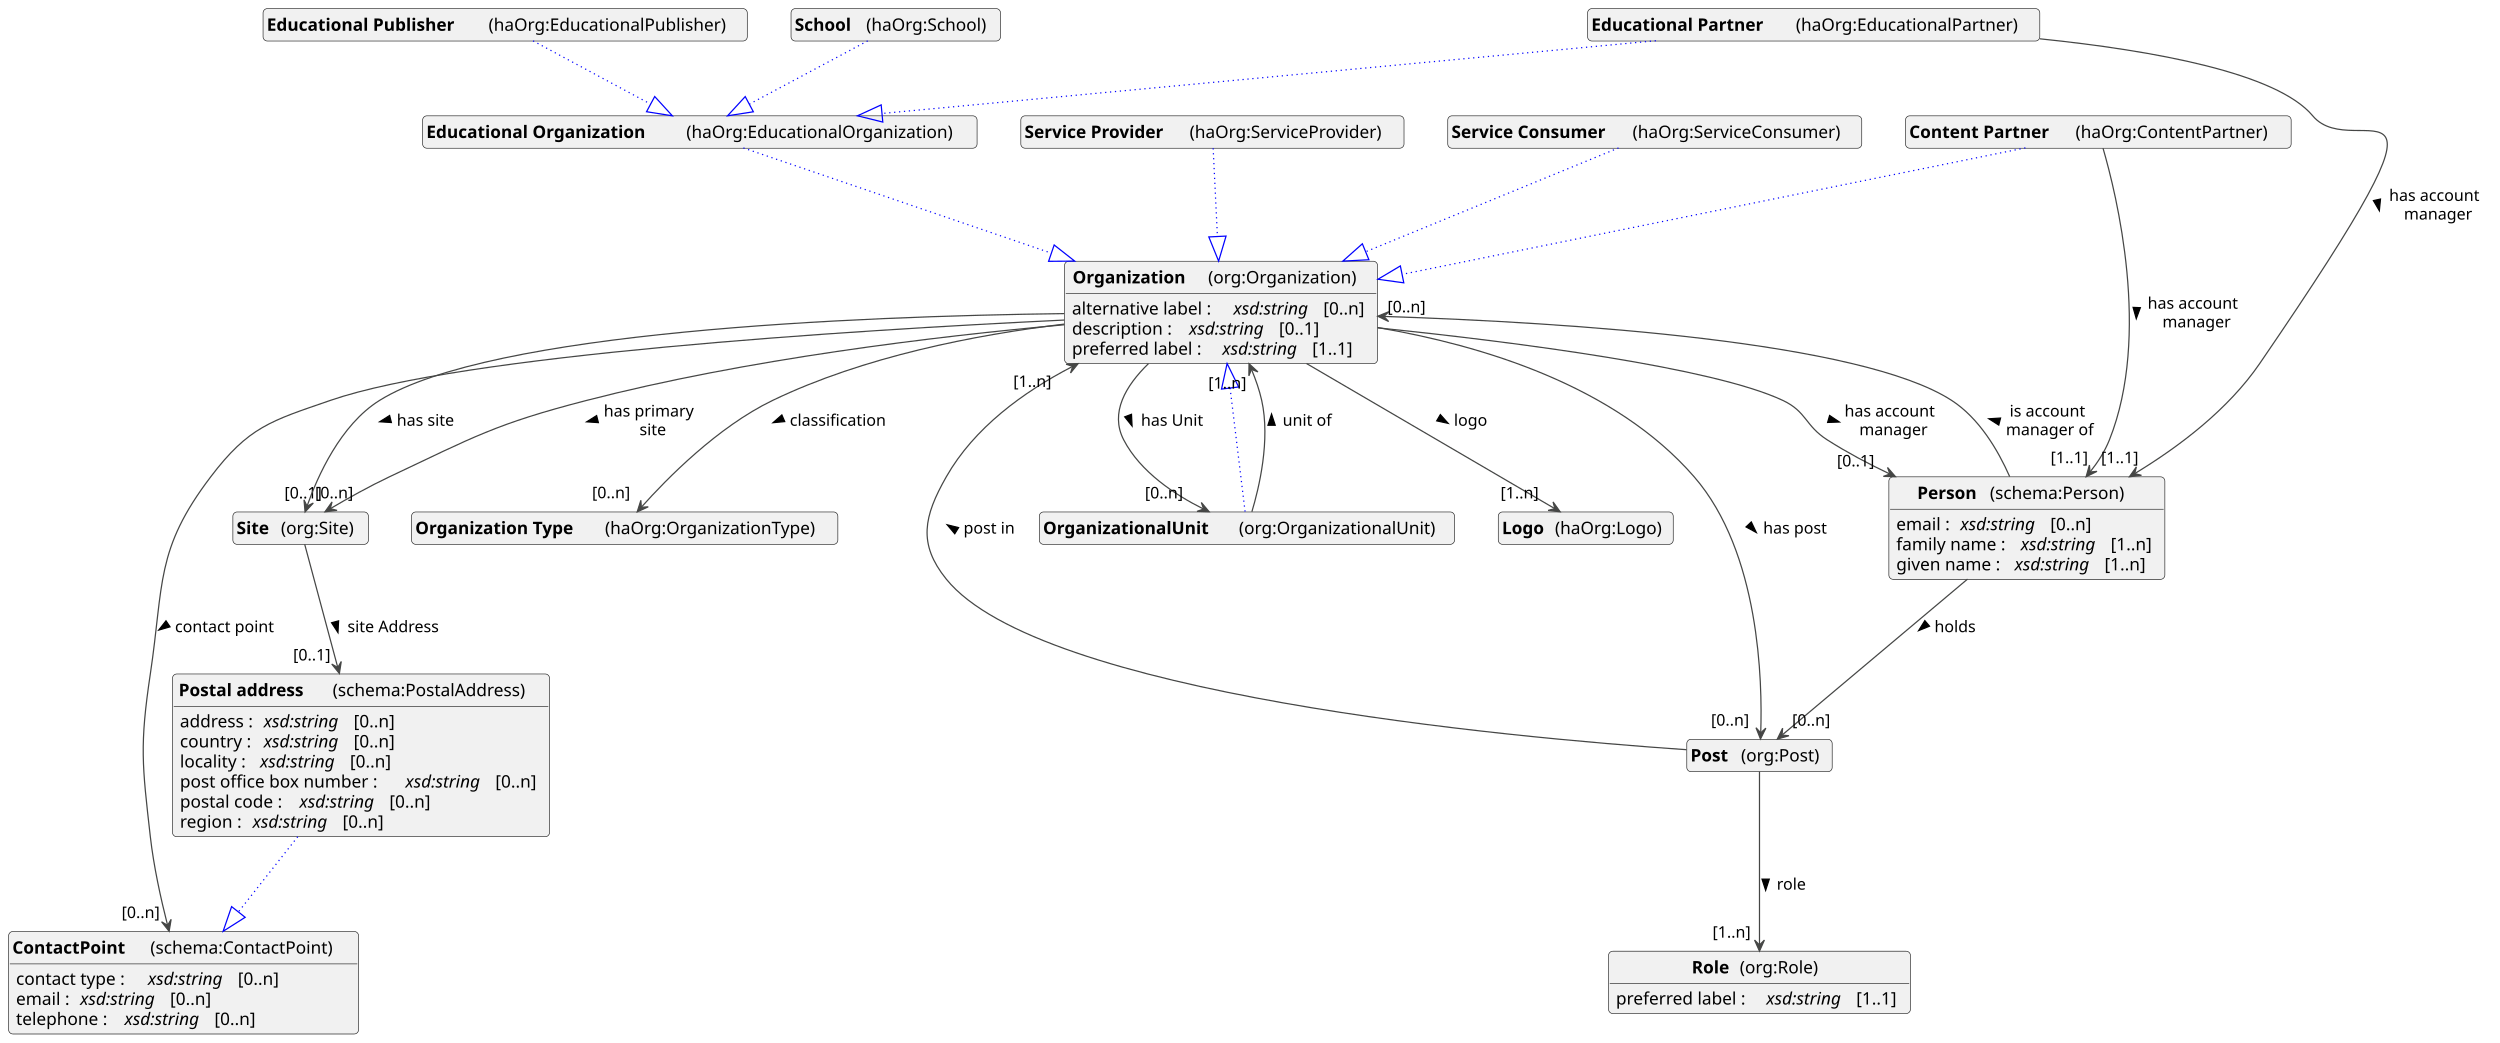
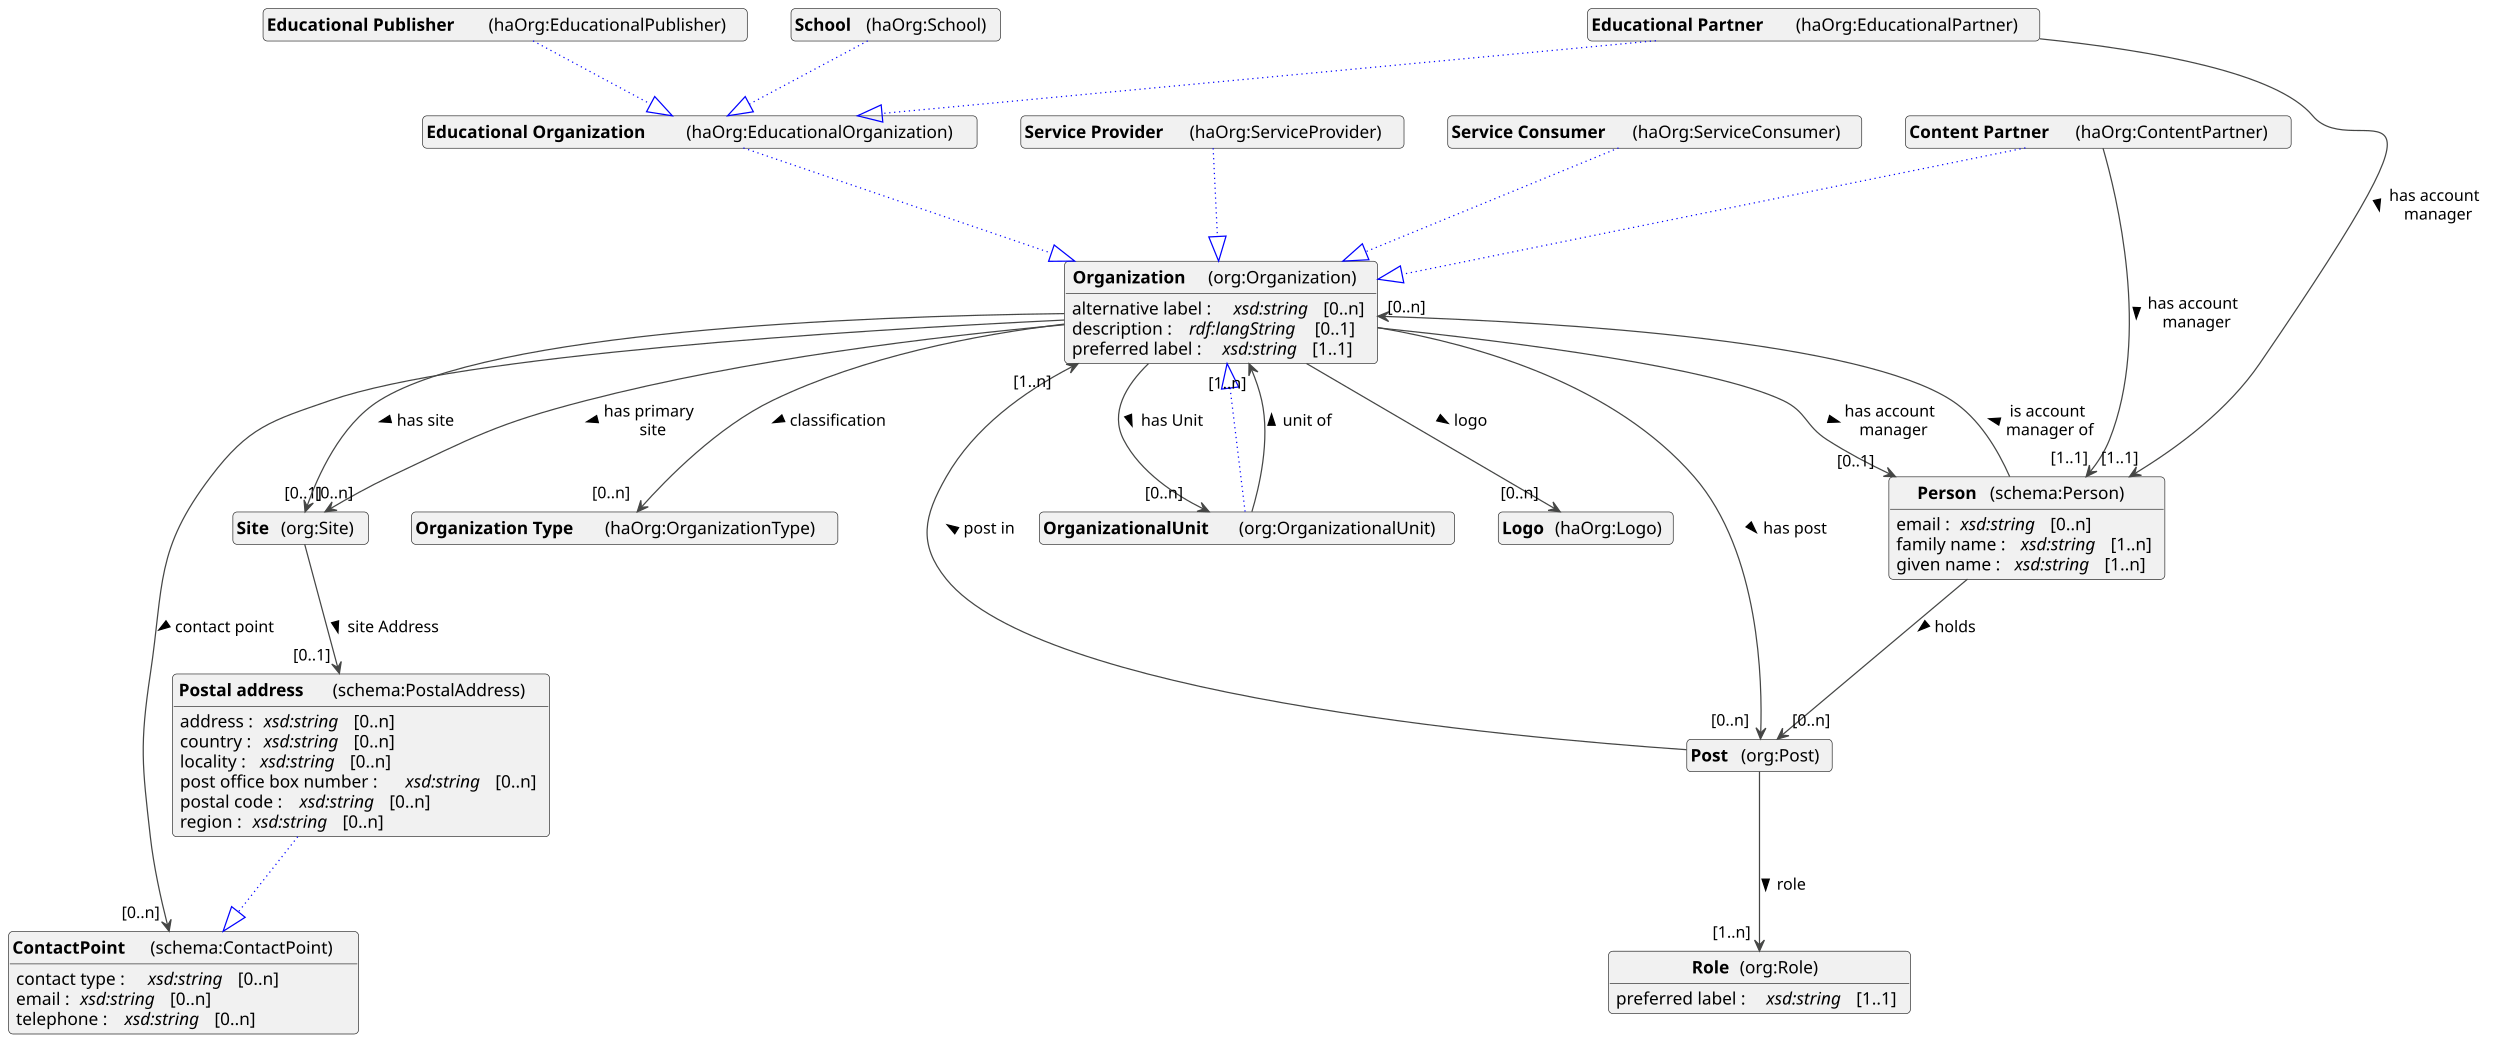
<svg xmlns="http://www.w3.org/2000/svg" xmlns:xlink="http://www.w3.org/1999/xlink" contentStyleType="text/css" height="846px" preserveAspectRatio="none" style="width:2029px;height:846px;background:#FFFFFF;" version="1.1" viewBox="0 0 2029 846" width="2029px" zoomAndPan="magnify">
  <defs />
  <g>
    <a href="#org%3AOrganization" target="_top" title="#org%3AOrganization" xlink:actuate="onRequest" xlink:href="#org%3AOrganization" xlink:show="new" xlink:title="#org%3AOrganization" xlink:type="simple">
      <g id="elem_org_Organization">
        <rect codeLine="23" fill="#F1F1F1" height="83.188" id="org_Organization" rx="3.5" ry="3.5" style="stroke:#181818;stroke-width:0.5;" width="254" x="864" y="212" />
        <text fill="#000000" font-family="sans-serif" font-size="14" font-weight="bold" lengthAdjust="spacing" textLength="106" x="870.5" y="229.995">Organization</text>
        <text fill="#000000" font-family="sans-serif" font-size="14" lengthAdjust="spacing" textLength="131" x="980.5" y="229.995">(org:Organization)</text>
        <line style="stroke:#181818;stroke-width:0.5;" x1="865" x2="1117" y1="238.297" y2="238.297" />
        <text fill="#000000" font-family="sans-serif" font-size="14" lengthAdjust="spacing" textLength="127" x="870" y="255.292">alternative label :</text>
        <text fill="#000000" font-family="sans-serif" font-size="14" font-style="italic" lengthAdjust="spacing" textLength="69" x="1001" y="255.292">xsd:string</text>
        <text fill="#000000" font-family="sans-serif" font-size="14" lengthAdjust="spacing" textLength="38" x="1074" y="255.292">[0..n]</text>
        <text fill="#000000" font-family="sans-serif" font-size="14" lengthAdjust="spacing" textLength="91" x="870" y="271.589">description :</text>
-         <text fill="#000000" font-family="sans-serif" font-size="14" font-style="italic" lengthAdjust="spacing" textLength="69" x="965" y="271.589">xsd:string</text>
-         <text fill="#000000" font-family="sans-serif" font-size="14" lengthAdjust="spacing" textLength="38" x="1038" y="271.589">[0..1]</text>
+         <text fill="#000000" font-family="sans-serif" font-size="14" font-style="italic" lengthAdjust="spacing" textLength="98" x="965" y="271.589">rdf:langString</text>
+         <text fill="#000000" font-family="sans-serif" font-size="14" lengthAdjust="spacing" textLength="38" x="1067" y="271.589">[0..1]</text>
        <text fill="#000000" font-family="sans-serif" font-size="14" lengthAdjust="spacing" textLength="118" x="870" y="287.886">preferred label :</text>
        <text fill="#000000" font-family="sans-serif" font-size="14" font-style="italic" lengthAdjust="spacing" textLength="69" x="992" y="287.886">xsd:string</text>
        <text fill="#000000" font-family="sans-serif" font-size="14" lengthAdjust="spacing" textLength="38" x="1065" y="287.886">[1..1]</text>
      </g>
    </a>
    <a href="#org%3AOrganizationalUnit" target="_top" title="#org%3AOrganizationalUnit" xlink:actuate="onRequest" xlink:href="#org%3AOrganizationalUnit" xlink:show="new" xlink:title="#org%3AOrganizationalUnit" xlink:type="simple">
      <g id="elem_org_OrganizationalUnit">
        <rect codeLine="14" fill="#F1F1F1" height="26.297" id="org_OrganizationalUnit" rx="3.5" ry="3.5" style="stroke:#181818;stroke-width:0.5;" width="337" x="843.5" y="415.5" />
        <text fill="#000000" font-family="sans-serif" font-size="14" font-weight="bold" lengthAdjust="spacing" textLength="155" x="846.5" y="433.495">OrganizationalUnit</text>
        <text fill="#000000" font-family="sans-serif" font-size="14" lengthAdjust="spacing" textLength="172" x="1005.5" y="433.495">(org:OrganizationalUnit)</text>
      </g>
    </a>
    <a href="#haOrg%3AContentPartner" target="_top" title="#haOrg%3AContentPartner" xlink:actuate="onRequest" xlink:href="#haOrg%3AContentPartner" xlink:show="new" xlink:title="#haOrg%3AContentPartner" xlink:type="simple">
      <g id="elem_haOrg_ContentPartner">
        <rect codeLine="16" fill="#F1F1F1" height="26.297" id="haOrg_ContentPartner" rx="3.5" ry="3.5" style="stroke:#181818;stroke-width:0.5;" width="313" x="1546.5" y="94" />
        <text fill="#000000" font-family="sans-serif" font-size="14" font-weight="bold" lengthAdjust="spacing" textLength="131" x="1549.5" y="111.995">Content Partner</text>
        <text fill="#000000" font-family="sans-serif" font-size="14" lengthAdjust="spacing" textLength="172" x="1684.5" y="111.995">(haOrg:ContentPartner)</text>
      </g>
    </a>
    <a href="#haOrg%3AServiceProvider" target="_top" title="#haOrg%3AServiceProvider" xlink:actuate="onRequest" xlink:href="#haOrg%3AServiceProvider" xlink:show="new" xlink:title="#haOrg%3AServiceProvider" xlink:type="simple">
      <g id="elem_haOrg_ServiceProvider">
        <rect codeLine="18" fill="#F1F1F1" height="26.297" id="haOrg_ServiceProvider" rx="3.5" ry="3.5" style="stroke:#181818;stroke-width:0.5;" width="311" x="828.5" y="94" />
        <text fill="#000000" font-family="sans-serif" font-size="14" font-weight="bold" lengthAdjust="spacing" textLength="130" x="831.5" y="111.995">Service Provider</text>
        <text fill="#000000" font-family="sans-serif" font-size="14" lengthAdjust="spacing" textLength="171" x="965.5" y="111.995">(haOrg:ServiceProvider)</text>
      </g>
    </a>
    <a href="#haOrg%3AServiceConsumer" target="_top" title="#haOrg%3AServiceConsumer" xlink:actuate="onRequest" xlink:href="#haOrg%3AServiceConsumer" xlink:show="new" xlink:title="#haOrg%3AServiceConsumer" xlink:type="simple">
      <g id="elem_haOrg_ServiceConsumer">
        <rect codeLine="20" fill="#F1F1F1" height="26.297" id="haOrg_ServiceConsumer" rx="3.5" ry="3.5" style="stroke:#181818;stroke-width:0.5;" width="336" x="1175" y="94" />
        <text fill="#000000" font-family="sans-serif" font-size="14" font-weight="bold" lengthAdjust="spacing" textLength="143" x="1178" y="111.995">Service Consumer</text>
        <text fill="#000000" font-family="sans-serif" font-size="14" lengthAdjust="spacing" textLength="183" x="1325" y="111.995">(haOrg:ServiceConsumer)</text>
      </g>
    </a>
    <a href="#haOrg%3AEducationalOrganization" target="_top" title="#haOrg%3AEducationalOrganization" xlink:actuate="onRequest" xlink:href="#haOrg%3AEducationalOrganization" xlink:show="new" xlink:title="#haOrg%3AEducationalOrganization" xlink:type="simple">
      <g id="elem_haOrg_EducationalOrganization">
        <rect codeLine="29" fill="#F1F1F1" height="26.297" id="haOrg_EducationalOrganization" rx="3.5" ry="3.5" style="stroke:#181818;stroke-width:0.5;" width="450" x="343" y="94" />
        <text fill="#000000" font-family="sans-serif" font-size="14" font-weight="bold" lengthAdjust="spacing" textLength="207" x="346" y="111.995">Educational Organization</text>
        <text fill="#000000" font-family="sans-serif" font-size="14" lengthAdjust="spacing" textLength="233" x="557" y="111.995">(haOrg:EducationalOrganization)</text>
      </g>
    </a>
    <a href="#haOrg%3AEducationalPartner" target="_top" title="#haOrg%3AEducationalPartner" xlink:actuate="onRequest" xlink:href="#haOrg%3AEducationalPartner" xlink:show="new" xlink:title="#haOrg%3AEducationalPartner" xlink:type="simple">
      <g id="elem_haOrg_EducationalPartner">
        <rect codeLine="24" fill="#F1F1F1" height="26.297" id="haOrg_EducationalPartner" rx="3.5" ry="3.5" style="stroke:#181818;stroke-width:0.5;" width="367" x="1288.5" y="7" />
        <text fill="#000000" font-family="sans-serif" font-size="14" font-weight="bold" lengthAdjust="spacing" textLength="162" x="1291.5" y="24.995">Educational Partner</text>
        <text fill="#000000" font-family="sans-serif" font-size="14" lengthAdjust="spacing" textLength="195" x="1457.5" y="24.995">(haOrg:EducationalPartner)</text>
      </g>
    </a>
    <a href="#haOrg%3AEducationalPublisher" target="_top" title="#haOrg%3AEducationalPublisher" xlink:actuate="onRequest" xlink:href="#haOrg%3AEducationalPublisher" xlink:show="new" xlink:title="#haOrg%3AEducationalPublisher" xlink:type="simple">
      <g id="elem_haOrg_EducationalPublisher">
        <rect codeLine="26" fill="#F1F1F1" height="26.297" id="haOrg_EducationalPublisher" rx="3.5" ry="3.5" style="stroke:#181818;stroke-width:0.5;" width="393" x="213.5" y="7" />
        <text fill="#000000" font-family="sans-serif" font-size="14" font-weight="bold" lengthAdjust="spacing" textLength="176" x="216.5" y="24.995">Educational Publisher</text>
        <text fill="#000000" font-family="sans-serif" font-size="14" lengthAdjust="spacing" textLength="207" x="396.5" y="24.995">(haOrg:EducationalPublisher)</text>
      </g>
    </a>
    <a href="#haOrg%3ASchool" target="_top" title="#haOrg%3ASchool" xlink:actuate="onRequest" xlink:href="#haOrg%3ASchool" xlink:show="new" xlink:title="#haOrg%3ASchool" xlink:type="simple">
      <g id="elem_haOrg_School">
        <rect codeLine="28" fill="#F1F1F1" height="26.297" id="haOrg_School" rx="3.5" ry="3.5" style="stroke:#181818;stroke-width:0.5;" width="170" x="642" y="7" />
        <text fill="#000000" font-family="sans-serif" font-size="14" font-weight="bold" lengthAdjust="spacing" textLength="54" x="645" y="24.995">School</text>
        <text fill="#000000" font-family="sans-serif" font-size="14" lengthAdjust="spacing" textLength="106" x="703" y="24.995">(haOrg:School)</text>
      </g>
    </a>
    <a href="#org%3ASite" target="_top" title="#org%3ASite" xlink:actuate="onRequest" xlink:href="#org%3ASite" xlink:show="new" xlink:title="#org%3ASite" xlink:type="simple">
      <g id="elem_org_Site">
        <rect codeLine="30" fill="#F1F1F1" height="26.297" id="org_Site" rx="3.5" ry="3.5" style="stroke:#181818;stroke-width:0.5;" width="110" x="189" y="415.5" />
        <text fill="#000000" font-family="sans-serif" font-size="14" font-weight="bold" lengthAdjust="spacing" textLength="32" x="192" y="433.495">Site</text>
        <text fill="#000000" font-family="sans-serif" font-size="14" lengthAdjust="spacing" textLength="68" x="228" y="433.495">(org:Site)</text>
      </g>
    </a>
    <a href="#org%3APost" target="_top" title="#org%3APost" xlink:actuate="onRequest" xlink:href="#org%3APost" xlink:show="new" xlink:title="#org%3APost" xlink:type="simple">
      <g id="elem_org_Post">
        <rect codeLine="31" fill="#F1F1F1" height="26.297" id="org_Post" rx="3.5" ry="3.5" style="stroke:#181818;stroke-width:0.5;" width="118" x="1369" y="600" />
        <text fill="#000000" font-family="sans-serif" font-size="14" font-weight="bold" lengthAdjust="spacing" textLength="37" x="1372" y="617.995">Post</text>
        <text fill="#000000" font-family="sans-serif" font-size="14" lengthAdjust="spacing" textLength="71" x="1413" y="617.995">(org:Post)</text>
      </g>
    </a>
    <a href="#org%3ARole" target="_top" title="#org%3ARole" xlink:actuate="onRequest" xlink:href="#org%3ARole" xlink:show="new" xlink:title="#org%3ARole" xlink:type="simple">
      <g id="elem_org_Role">
        <rect codeLine="32" fill="#F1F1F1" height="50.594" id="org_Role" rx="3.5" ry="3.5" style="stroke:#181818;stroke-width:0.5;" width="245" x="1305.5" y="772" />
        <text fill="#000000" font-family="sans-serif" font-size="14" font-weight="bold" lengthAdjust="spacing" textLength="35" x="1373" y="789.995">Role</text>
        <text fill="#000000" font-family="sans-serif" font-size="14" lengthAdjust="spacing" textLength="71" x="1412" y="789.995">(org:Role)</text>
        <line style="stroke:#181818;stroke-width:0.5;" x1="1306.5" x2="1549.5" y1="798.297" y2="798.297" />
        <text fill="#000000" font-family="sans-serif" font-size="14" lengthAdjust="spacing" textLength="118" x="1311.5" y="815.292">preferred label :</text>
        <text fill="#000000" font-family="sans-serif" font-size="14" font-style="italic" lengthAdjust="spacing" textLength="69" x="1433.5" y="815.292">xsd:string</text>
        <text fill="#000000" font-family="sans-serif" font-size="14" lengthAdjust="spacing" textLength="38" x="1506.5" y="815.292">[1..1]</text>
      </g>
    </a>
    <a href="#schema%3APerson" target="_top" title="#schema%3APerson" xlink:actuate="onRequest" xlink:href="#schema%3APerson" xlink:show="new" xlink:title="#schema%3APerson" xlink:type="simple">
      <g id="elem_schema_Person">
        <rect codeLine="33" fill="#F1F1F1" height="83.188" id="schema_Person" rx="3.5" ry="3.5" style="stroke:#181818;stroke-width:0.5;" width="224" x="1533" y="387" />
        <text fill="#000000" font-family="sans-serif" font-size="14" font-weight="bold" lengthAdjust="spacing" textLength="55" x="1556" y="404.995">Person</text>
        <text fill="#000000" font-family="sans-serif" font-size="14" lengthAdjust="spacing" textLength="119" x="1615" y="404.995">(schema:Person)</text>
        <line style="stroke:#181818;stroke-width:0.5;" x1="1534" x2="1756" y1="413.297" y2="413.297" />
        <text fill="#000000" font-family="sans-serif" font-size="14" lengthAdjust="spacing" textLength="48" x="1539" y="430.292">email :</text>
        <text fill="#000000" font-family="sans-serif" font-size="14" font-style="italic" lengthAdjust="spacing" textLength="69" x="1591" y="430.292">xsd:string</text>
        <text fill="#000000" font-family="sans-serif" font-size="14" lengthAdjust="spacing" textLength="38" x="1664" y="430.292">[0..n]</text>
        <text fill="#000000" font-family="sans-serif" font-size="14" lengthAdjust="spacing" textLength="97" x="1539" y="446.589">family name :</text>
        <text fill="#000000" font-family="sans-serif" font-size="14" font-style="italic" lengthAdjust="spacing" textLength="69" x="1640" y="446.589">xsd:string</text>
        <text fill="#000000" font-family="sans-serif" font-size="14" lengthAdjust="spacing" textLength="38" x="1713" y="446.589">[1..n]</text>
        <text fill="#000000" font-family="sans-serif" font-size="14" lengthAdjust="spacing" textLength="92" x="1539" y="462.886">given name :</text>
        <text fill="#000000" font-family="sans-serif" font-size="14" font-style="italic" lengthAdjust="spacing" textLength="69" x="1635" y="462.886">xsd:string</text>
        <text fill="#000000" font-family="sans-serif" font-size="14" lengthAdjust="spacing" textLength="38" x="1708" y="462.886">[1..n]</text>
      </g>
    </a>
    <a href="#schema%3APostalAddress" target="_top" title="#schema%3APostalAddress" xlink:actuate="onRequest" xlink:href="#schema%3APostalAddress" xlink:show="new" xlink:title="#schema%3APostalAddress" xlink:type="simple">
      <g id="elem_schema_PostalAddress">
        <rect codeLine="34" fill="#F1F1F1" height="132.078" id="schema_PostalAddress" rx="3.5" ry="3.5" style="stroke:#181818;stroke-width:0.5;" width="306" x="140" y="547" />
        <text fill="#000000" font-family="sans-serif" font-size="14" font-weight="bold" lengthAdjust="spacing" textLength="121" x="145" y="564.995">Postal address</text>
        <text fill="#000000" font-family="sans-serif" font-size="14" lengthAdjust="spacing" textLength="171" x="270" y="564.995">(schema:PostalAddress)</text>
        <line style="stroke:#181818;stroke-width:0.5;" x1="141" x2="445" y1="573.297" y2="573.297" />
        <text fill="#000000" font-family="sans-serif" font-size="14" lengthAdjust="spacing" textLength="64" x="146" y="590.292">address :</text>
        <text fill="#000000" font-family="sans-serif" font-size="14" font-style="italic" lengthAdjust="spacing" textLength="69" x="214" y="590.292">xsd:string</text>
        <text fill="#000000" font-family="sans-serif" font-size="14" lengthAdjust="spacing" textLength="38" x="287" y="590.292">[0..n]</text>
        <text fill="#000000" font-family="sans-serif" font-size="14" lengthAdjust="spacing" textLength="64" x="146" y="606.589">country :</text>
        <text fill="#000000" font-family="sans-serif" font-size="14" font-style="italic" lengthAdjust="spacing" textLength="69" x="214" y="606.589">xsd:string</text>
        <text fill="#000000" font-family="sans-serif" font-size="14" lengthAdjust="spacing" textLength="38" x="287" y="606.589">[0..n]</text>
        <text fill="#000000" font-family="sans-serif" font-size="14" lengthAdjust="spacing" textLength="61" x="146" y="622.886">locality :</text>
        <text fill="#000000" font-family="sans-serif" font-size="14" font-style="italic" lengthAdjust="spacing" textLength="69" x="211" y="622.886">xsd:string</text>
        <text fill="#000000" font-family="sans-serif" font-size="14" lengthAdjust="spacing" textLength="38" x="284" y="622.886">[0..n]</text>
        <text fill="#000000" font-family="sans-serif" font-size="14" lengthAdjust="spacing" textLength="179" x="146" y="639.183">post office box number :</text>
        <text fill="#000000" font-family="sans-serif" font-size="14" font-style="italic" lengthAdjust="spacing" textLength="69" x="329" y="639.183">xsd:string</text>
        <text fill="#000000" font-family="sans-serif" font-size="14" lengthAdjust="spacing" textLength="38" x="402" y="639.183">[0..n]</text>
        <text fill="#000000" font-family="sans-serif" font-size="14" lengthAdjust="spacing" textLength="93" x="146" y="655.48">postal code :</text>
        <text fill="#000000" font-family="sans-serif" font-size="14" font-style="italic" lengthAdjust="spacing" textLength="69" x="243" y="655.48">xsd:string</text>
        <text fill="#000000" font-family="sans-serif" font-size="14" lengthAdjust="spacing" textLength="38" x="316" y="655.48">[0..n]</text>
        <text fill="#000000" font-family="sans-serif" font-size="14" lengthAdjust="spacing" textLength="55" x="146" y="671.776">region :</text>
        <text fill="#000000" font-family="sans-serif" font-size="14" font-style="italic" lengthAdjust="spacing" textLength="69" x="205" y="671.776">xsd:string</text>
        <text fill="#000000" font-family="sans-serif" font-size="14" lengthAdjust="spacing" textLength="38" x="278" y="671.776">[0..n]</text>
      </g>
    </a>
    <a href="#schema%3AContactPoint" target="_top" title="#schema%3AContactPoint" xlink:actuate="onRequest" xlink:href="#schema%3AContactPoint" xlink:show="new" xlink:title="#schema%3AContactPoint" xlink:type="simple">
      <g id="elem_schema_ContactPoint">
        <rect codeLine="36" fill="#F1F1F1" height="83.188" id="schema_ContactPoint" rx="3.5" ry="3.5" style="stroke:#181818;stroke-width:0.5;" width="284" x="7" y="756" />
        <text fill="#000000" font-family="sans-serif" font-size="14" font-weight="bold" lengthAdjust="spacing" textLength="108" x="10" y="773.995">ContactPoint</text>
        <text fill="#000000" font-family="sans-serif" font-size="14" lengthAdjust="spacing" textLength="166" x="122" y="773.995">(schema:ContactPoint)</text>
        <line style="stroke:#181818;stroke-width:0.5;" x1="8" x2="290" y1="782.297" y2="782.297" />
        <text fill="#000000" font-family="sans-serif" font-size="14" lengthAdjust="spacing" textLength="103" x="13" y="799.292">contact type :</text>
        <text fill="#000000" font-family="sans-serif" font-size="14" font-style="italic" lengthAdjust="spacing" textLength="69" x="120" y="799.292">xsd:string</text>
        <text fill="#000000" font-family="sans-serif" font-size="14" lengthAdjust="spacing" textLength="38" x="193" y="799.292">[0..n]</text>
        <text fill="#000000" font-family="sans-serif" font-size="14" lengthAdjust="spacing" textLength="48" x="13" y="815.589">email :</text>
        <text fill="#000000" font-family="sans-serif" font-size="14" font-style="italic" lengthAdjust="spacing" textLength="69" x="65" y="815.589">xsd:string</text>
        <text fill="#000000" font-family="sans-serif" font-size="14" lengthAdjust="spacing" textLength="38" x="138" y="815.589">[0..n]</text>
        <text fill="#000000" font-family="sans-serif" font-size="14" lengthAdjust="spacing" textLength="84" x="13" y="831.886">telephone :</text>
        <text fill="#000000" font-family="sans-serif" font-size="14" font-style="italic" lengthAdjust="spacing" textLength="69" x="101" y="831.886">xsd:string</text>
        <text fill="#000000" font-family="sans-serif" font-size="14" lengthAdjust="spacing" textLength="38" x="174" y="831.886">[0..n]</text>
      </g>
    </a>
    <a href="#haOrg%3AOrganizationType" target="_top" title="#haOrg%3AOrganizationType" xlink:actuate="onRequest" xlink:href="#haOrg%3AOrganizationType" xlink:show="new" xlink:title="#haOrg%3AOrganizationType" xlink:type="simple">
      <g id="elem_haOrg_OrganizationType">
        <rect codeLine="37" fill="#F1F1F1" height="26.297" id="haOrg_OrganizationType" rx="3.5" ry="3.5" style="stroke:#181818;stroke-width:0.5;" width="346" x="334" y="415.5" />
        <text fill="#000000" font-family="sans-serif" font-size="14" font-weight="bold" lengthAdjust="spacing" textLength="150" x="337" y="433.495">Organization Type</text>
        <text fill="#000000" font-family="sans-serif" font-size="14" lengthAdjust="spacing" textLength="186" x="491" y="433.495">(haOrg:OrganizationType)</text>
      </g>
    </a>
    <a href="#haOrg%3ALogo" target="_top" title="#haOrg%3ALogo" xlink:actuate="onRequest" xlink:href="#haOrg%3ALogo" xlink:show="new" xlink:title="#haOrg%3ALogo" xlink:type="simple">
      <g id="elem_haOrg_Logo">
        <rect codeLine="38" fill="#F1F1F1" height="26.297" id="haOrg_Logo" rx="3.5" ry="3.5" style="stroke:#181818;stroke-width:0.5;" width="142" x="1216" y="415.5" />
        <text fill="#000000" font-family="sans-serif" font-size="14" font-weight="bold" lengthAdjust="spacing" textLength="39" x="1219" y="433.495">Logo</text>
        <text fill="#000000" font-family="sans-serif" font-size="14" lengthAdjust="spacing" textLength="93" x="1262" y="433.495">(haOrg:Logo)</text>
      </g>
    </a>
    <g id="link_org_Organization_haOrg_OrganizationType">
      <path codeLine="44" d="M863.816,263.023 C791.511,271.741 700.932,289.368 627,325 C582.436,346.478 541.041,388.647 520.512,411.636 " fill="none" id="org_Organization-to-haOrg_OrganizationType" style="stroke:#454645;stroke-width:1.0;" />
      <polygon fill="#454645" points="517.163,415.426,526.121,411.332,520.475,411.68,520.127,406.034,517.163,415.426" style="stroke:#454645;stroke-width:1.0;" />
      <polygon fill="#000000" points="627.412,343.053,636.88,342.156,634.545,336.762,627.412,343.053" style="stroke:#000000;stroke-width:1.0;" />
      <text fill="#000000" font-family="sans-serif" font-size="13" lengthAdjust="spacing" textLength="82" x="641" y="345.567">classification</text>
      <text fill="#000000" font-family="sans-serif" font-size="13" lengthAdjust="spacing" textLength="34" x="480.471" y="404.36">[0..n]</text>
    </g>
    <g id="link_org_Organization_schema_ContactPoint">
      <path codeLine="46" d="M863.815,259.749 C686.52,268.284 374.824,288.056 268,325 C219.645,341.723 201.949,346.257 171,387 C126.014,446.223 133.01,473.448 122,547 C113.315,605.02 115.389,620.707 122,679 C124.719,702.971 130.462,729.176 135.956,750.743 " fill="none" id="org_Organization-to-schema_ContactPoint" style="stroke:#454645;stroke-width:1.0;" />
      <polygon fill="#454645" points="137.271,755.837,138.895,746.123,136.022,750.996,131.149,748.122,137.271,755.837" style="stroke:#454645;stroke-width:1.0;" />
      <polygon fill="#000000" points="128.855,511.363,137.997,508.741,134.71,503.868,128.855,511.363" style="stroke:#000000;stroke-width:1.0;" />
      <text fill="#000000" font-family="sans-serif" font-size="13" lengthAdjust="spacing" textLength="84" x="142" y="513.067">contact point</text>
      <text fill="#000000" font-family="sans-serif" font-size="13" lengthAdjust="spacing" textLength="34" x="98.692" y="745.064">[0..n]</text>
    </g>
    <g id="link_org_Organization_org_OrganizationalUnit">
      <path codeLine="50" d="M932.122,295.081 C913.61,313.05 900.624,335.06 912,357 C925.567,383.165 953.803,401.677 976.822,413.146 " fill="none" id="org_Organization-to-org_OrganizationalUnit" style="stroke:#454645;stroke-width:1.0;" />
      <polygon fill="#454645" points="981.35,415.346,975.004,407.814,976.853,413.16,971.507,415.009,981.35,415.346" style="stroke:#454645;stroke-width:1.0;" />
      <polygon fill="#000000" points="918.77,345.743,918.316,336.243,912.819,338.324,918.77,345.743" style="stroke:#000000;stroke-width:1.0;" />
      <text fill="#000000" font-family="sans-serif" font-size="13" lengthAdjust="spacing" textLength="52" x="926" y="345.567">has Unit</text>
      <text fill="#000000" font-family="sans-serif" font-size="13" lengthAdjust="spacing" textLength="34" x="929.183" y="404.507">[0..n]</text>
    </g>
    <g id="link_org_OrganizationalUnit_org_Organization">
      <path codeLine="65" d="M1010.5,415.159 C1007.98,394.421 1002.748,351.279 998.334,314.92 " fill="none" id="org_OrganizationalUnit-to-org_Organization" style="stroke:#0000FF;stroke-width:1.0;stroke-dasharray:1.0,3.0;" />
      <polygon fill="none" points="991.385,315.759,995.924,295.061,1005.283,314.072,991.385,315.759" style="stroke:#0000FF;stroke-width:1.0;" />
    </g>
    <g id="link_org_OrganizationalUnit_org_Organization">
      <path codeLine="68" d="M1016.01,415.373 C1021.83,396.053 1031.16,357.18 1024,325 C1022.15,316.698 1019.22,308.216 1015.85,300.146 " fill="none" id="org_OrganizationalUnit-to-org_Organization-1" style="stroke:#454645;stroke-width:1.0;" />
      <polygon fill="#454645" points="1013.69,295.179,1013.601,305.027,1015.679,299.766,1020.94,301.845,1013.69,295.179" style="stroke:#454645;stroke-width:1.0;" />
      <polygon fill="#000000" points="1031.993,336.066,1029.067,345.116,1034.945,345.107,1031.993,336.066" style="stroke:#000000;stroke-width:1.0;" />
      <text fill="#000000" font-family="sans-serif" font-size="13" lengthAdjust="spacing" textLength="41" x="1041" y="345.567">unit of</text>
      <text fill="#000000" font-family="sans-serif" font-size="13" lengthAdjust="spacing" textLength="34" x="980.637" y="315.387">[1..n]</text>
    </g>
    <g id="link_org_Organization_schema_Person">
      <path codeLine="52" d="M1118.13,266.043 C1232.25,277.865 1390.24,298.278 1447,325 C1466.37,334.119 1464.96,345.474 1483,357 C1498.71,367.038 1516.1,376.285 1533.47,384.549 " fill="none" id="org_Organization-to-schema_Person" style="stroke:#454645;stroke-width:1.0;" />
      <polygon fill="#454645" points="1538.37,386.853,1531.929,379.402,1533.846,384.724,1528.523,386.641,1538.37,386.853" style="stroke:#454645;stroke-width:1.0;" />
      <polygon fill="#000000" points="1492.808,342.505,1484.917,337.197,1483.304,342.849,1492.808,342.505" style="stroke:#000000;stroke-width:1.0;" />
      <text fill="#000000" font-family="sans-serif" font-size="13" lengthAdjust="spacing" textLength="78" x="1497" y="338.067">has account</text>
      <text fill="#000000" font-family="sans-serif" font-size="13" lengthAdjust="spacing" textLength="58" x="1509" y="353.2">manager</text>
      <text fill="#000000" font-family="sans-serif" font-size="13" lengthAdjust="spacing" textLength="34" x="1490.848" y="378.541">[0..1]</text>
    </g>
    <g id="link_schema_Person_org_Organization">
      <path codeLine="119" d="M1631.06,386.822 C1621.36,364.866 1606.14,339.384 1584,325 C1510.38,277.168 1274.61,261.769 1123.48,256.824 " fill="none" id="schema_Person-to-org_Organization" style="stroke:#454645;stroke-width:1.0;" />
      <polygon fill="#454645" points="1118.14,256.652,1127.01,260.933,1123.138,256.809,1127.261,252.937,1118.14,256.652" style="stroke:#454645;stroke-width:1.0;" />
      <polygon fill="#000000" points="1614.156,339.892,1622.189,344.983,1623.648,339.289,1614.156,339.892" style="stroke:#000000;stroke-width:1.0;" />
      <text fill="#000000" font-family="sans-serif" font-size="13" lengthAdjust="spacing" textLength="65" x="1631" y="338.067">is account</text>
      <text fill="#000000" font-family="sans-serif" font-size="13" lengthAdjust="spacing" textLength="75" x="1628" y="353.2">manager of</text>
      <text fill="#000000" font-family="sans-serif" font-size="13" lengthAdjust="spacing" textLength="34" x="1126.023" y="253.48">[0..n]</text>
    </g>
    <g id="link_org_Organization_org_Post">
      <path codeLine="54" d="M1118.03,265.854 C1203.03,280.288 1310.72,312.99 1375,387 C1428.27,448.328 1430.43,553.337 1429.01,594.612 " fill="none" id="org_Organization-to-org_Post" style="stroke:#454645;stroke-width:1.0;" />
      <polygon fill="#454645" points="1428.8,599.777,1433.162,590.947,1429.003,594.781,1425.168,590.622,1428.8,599.777" style="stroke:#454645;stroke-width:1.0;" />
      <polygon fill="#000000" points="1425.436,432.199,1421.355,423.608,1417.085,427.647,1425.436,432.199" style="stroke:#000000;stroke-width:1.0;" />
      <text fill="#000000" font-family="sans-serif" font-size="13" lengthAdjust="spacing" textLength="55" x="1431" y="433.067">has post</text>
      <text fill="#000000" font-family="sans-serif" font-size="13" lengthAdjust="spacing" textLength="34" x="1388.624" y="588.912">[0..n]</text>
    </g>
    <g id="link_org_Post_org_Organization">
      <path codeLine="101" d="M1368.84,608.466 C1221.3,598.294 843.488,563.457 768,470 C744.821,441.303 749.756,419.062 768,387 C790.633,347.226 830.435,318.15 870.21,297.547 " fill="none" id="org_Post-to-org_Organization" style="stroke:#454645;stroke-width:1.0;" />
      <polygon fill="#454645" points="875.06,295.076,865.225,295.597,870.605,297.346,868.856,302.726,875.06,295.076" style="stroke:#454645;stroke-width:1.0;" />
      <polygon fill="#000000" points="768.757,425.921,774.877,433.2,777.987,428.213,768.757,425.921" style="stroke:#000000;stroke-width:1.0;" />
      <text fill="#000000" font-family="sans-serif" font-size="13" lengthAdjust="spacing" textLength="43" x="782" y="433.067">post in</text>
      <text fill="#000000" font-family="sans-serif" font-size="13" lengthAdjust="spacing" textLength="34" x="822.365" y="314.04">[1..n]</text>
    </g>
    <g id="link_org_Organization_org_Site">
      <path codeLine="56" d="M863.735,263.594 C758.519,273.089 605.859,291.445 476,325 C402.162,344.08 384.966,354.445 316,387 C299.687,394.701 282.023,404.611 268.273,412.701 " fill="none" id="org_Organization-to-org_Site" style="stroke:#454645;stroke-width:1.0;" />
      <polygon fill="#454645" points="263.768,415.369,273.55,414.226,268.071,412.822,269.475,407.342,263.768,415.369" style="stroke:#454645;stroke-width:1.0;" />
      <polygon fill="#000000" points="476.15,342.347,485.638,343.001,484.21,337.299,476.15,342.347" style="stroke:#000000;stroke-width:1.0;" />
      <text fill="#000000" font-family="sans-serif" font-size="13" lengthAdjust="spacing" textLength="77" x="490" y="338.067">has primary</text>
      <text fill="#000000" font-family="sans-serif" font-size="13" lengthAdjust="spacing" textLength="23" x="519" y="353.2">site</text>
      <text fill="#000000" font-family="sans-serif" font-size="13" lengthAdjust="spacing" textLength="34" x="230.823" y="404.539">[0..1]</text>
    </g>
    <g id="link_org_Organization_org_Site">
      <path codeLine="58" d="M863.767,254.517 C692.227,256.732 397.889,268.926 308,325 C276.227,344.82 257.647,386.834 249.309,410.455 " fill="none" id="org_Organization-to-org_Site-1" style="stroke:#454645;stroke-width:1.0;" />
      <polygon fill="#454645" points="247.592,415.482,254.288,408.259,249.209,410.751,246.718,405.672,247.592,415.482" style="stroke:#454645;stroke-width:1.0;" />
      <polygon fill="#000000" points="308.154,342.296,317.644,342.92,316.198,337.223,308.154,342.296" style="stroke:#000000;stroke-width:1.0;" />
      <text fill="#000000" font-family="sans-serif" font-size="13" lengthAdjust="spacing" textLength="50" x="322" y="345.567">has site</text>
      <text fill="#000000" font-family="sans-serif" font-size="13" lengthAdjust="spacing" textLength="34" x="255.7" y="404.438">[0..n]</text>
    </g>
    <g id="link_org_Organization_haOrg_Logo">
      <path codeLine="61" d="M1060.4,295.061 C1124.99,332.814 1217.73,387.013 1261.84,412.795 " fill="none" id="org_Organization-to-haOrg_Logo" style="stroke:#454645;stroke-width:1.0;" />
      <polygon fill="#454645" points="1266.21,415.348,1260.467,407.347,1261.896,412.82,1256.423,414.25,1266.21,415.348" style="stroke:#454645;stroke-width:1.0;" />
      <polygon fill="#000000" points="1175.317,343.589,1168.991,336.488,1166.025,341.563,1175.317,343.589" style="stroke:#000000;stroke-width:1.0;" />
      <text fill="#000000" font-family="sans-serif" font-size="13" lengthAdjust="spacing" textLength="27" x="1180" y="345.567">logo</text>
-       <text fill="#000000" font-family="sans-serif" font-size="13" lengthAdjust="spacing" textLength="34" x="1217.803" y="404.51">[1..n]</text>
+       <text fill="#000000" font-family="sans-serif" font-size="13" lengthAdjust="spacing" textLength="34" x="1217.803" y="404.51">[0..n]</text>
    </g>
    <g id="link_haOrg_ContentPartner_org_Organization">
      <path codeLine="70" d="M1643.82,120.01 C1533.77,142.345 1294.64,190.877 1138.37,222.591 " fill="none" id="haOrg_ContentPartner-to-org_Organization" style="stroke:#0000FF;stroke-width:1.0;stroke-dasharray:1.0,3.0;" />
      <polygon fill="none" points="1139.31,229.543,1118.32,226.661,1136.53,215.823,1139.31,229.543" style="stroke:#0000FF;stroke-width:1.0;" />
    </g>
    <g id="link_haOrg_ContentPartner_schema_Person">
      <path codeLine="73" d="M1706.8,120.254 C1717.65,157.504 1745.93,272.036 1712,357 C1708.29,366.298 1702.7,375.071 1696.3,383.064 " fill="none" id="haOrg_ContentPartner-to-schema_Person" style="stroke:#454645;stroke-width:1.0;" />
      <polygon fill="#454645" points="1693.1,386.924,1701.927,382.556,1696.294,383.077,1695.773,377.445,1693.1,386.924" style="stroke:#454645;stroke-width:1.0;" />
      <polygon fill="#000000" points="1733.8,258.629,1737.098,249.708,1731.225,249.474,1733.8,258.629" style="stroke:#000000;stroke-width:1.0;" />
      <text fill="#000000" font-family="sans-serif" font-size="13" lengthAdjust="spacing" textLength="78" x="1743" y="250.567">has account</text>
      <text fill="#000000" font-family="sans-serif" font-size="13" lengthAdjust="spacing" textLength="58" x="1755" y="265.7">manager</text>
      <text fill="#000000" font-family="sans-serif" font-size="13" lengthAdjust="spacing" textLength="34" x="1664.251" y="375.858">[1..1]</text>
    </g>
    <g id="link_haOrg_ServiceProvider_org_Organization">
      <path codeLine="75" d="M984.597,120.32 C985.368,136.231 986.764,165.058 988.057,191.739 " fill="none" id="haOrg_ServiceProvider-to-org_Organization" style="stroke:#0000FF;stroke-width:1.0;stroke-dasharray:1.0,3.0;" />
      <polygon fill="none" points="995.059,191.615,989.035,211.93,981.075,192.292,995.059,191.615" style="stroke:#0000FF;stroke-width:1.0;" />
    </g>
    <g id="link_haOrg_ServiceConsumer_org_Organization">
      <path codeLine="78" d="M1313.59,120.071 C1268.83,138.448 1181.12,174.455 1108.44,204.289 " fill="none" id="haOrg_ServiceConsumer-to-org_Organization" style="stroke:#0000FF;stroke-width:1.0;stroke-dasharray:1.0,3.0;" />
      <polygon fill="none" points="1111,210.805,1089.84,211.925,1105.68,197.854,1111,210.805" style="stroke:#0000FF;stroke-width:1.0;" />
    </g>
    <g id="link_haOrg_EducationalOrganization_org_Organization">
      <path codeLine="81" d="M603.337,120.071 C657.816,138.682 765.23,175.375 853.2,205.427 " fill="none" id="haOrg_EducationalOrganization-to-org_Organization" style="stroke:#0000FF;stroke-width:1.0;stroke-dasharray:1.0,3.0;" />
      <polygon fill="none" points="855.559,198.835,872.222,211.925,851.033,212.083,855.559,198.835" style="stroke:#0000FF;stroke-width:1.0;" />
    </g>
    <g id="link_haOrg_EducationalPartner_haOrg_EducationalOrganization">
      <path codeLine="84" d="M1343.92,33.043 C1178.33,48.613 890.541,75.673 715.844,92.099 " fill="none" id="haOrg_EducationalPartner-to-haOrg_EducationalOrganization" style="stroke:#0000FF;stroke-width:1.0;stroke-dasharray:1.0,3.0;" />
      <polygon fill="none" points="716.469,99.071,695.901,93.974,715.158,85.132,716.469,99.071" style="stroke:#0000FF;stroke-width:1.0;" />
    </g>
    <g id="link_haOrg_EducationalPartner_schema_Person">
      <path codeLine="87" d="M1655.54,31.496 C1748.59,41.061 1847.99,59.294 1877,94 C1911.67,135.48 2014.22,31.664 1834,295 C1808.56,332.18 1769.01,362.26 1732.65,384.303 " fill="none" id="haOrg_EducationalPartner-to-schema_Person" style="stroke:#454645;stroke-width:1.0;" />
      <polygon fill="#454645" points="1728.23,386.952,1738.006,385.753,1732.518,384.38,1733.891,378.892,1728.23,386.952" style="stroke:#454645;stroke-width:1.0;" />
      <polygon fill="#000000" points="1931.068,171.018,1932.007,161.554,1926.265,162.809,1931.068,171.018" style="stroke:#000000;stroke-width:1.0;" />
      <text fill="#000000" font-family="sans-serif" font-size="13" lengthAdjust="spacing" textLength="78" x="1939" y="163.067">has account</text>
      <text fill="#000000" font-family="sans-serif" font-size="13" lengthAdjust="spacing" textLength="58" x="1951" y="178.2">manager</text>
      <text fill="#000000" font-family="sans-serif" font-size="13" lengthAdjust="spacing" textLength="34" x="1705.199" y="375.891">[1..1]</text>
    </g>
    <g id="link_haOrg_EducationalPublisher_haOrg_EducationalOrganization">
      <path codeLine="89" d="M432.638,33.178 C457.464,46.534 497.786,68.227 527.975,84.468 " fill="none" id="haOrg_EducationalPublisher-to-haOrg_EducationalOrganization" style="stroke:#0000FF;stroke-width:1.0;stroke-dasharray:1.0,3.0;" />
      <polygon fill="none" points="531.363,78.342,545.66,93.981,524.73,90.671,531.363,78.342" style="stroke:#0000FF;stroke-width:1.0;" />
    </g>
    <g id="link_haOrg_School_haOrg_EducationalOrganization">
      <path codeLine="92" d="M704.219,33.178 C679.236,46.534 638.659,68.227 608.278,84.468 " fill="none" id="haOrg_School-to-haOrg_EducationalOrganization" style="stroke:#0000FF;stroke-width:1.0;stroke-dasharray:1.0,3.0;" />
      <polygon fill="none" points="611.42,90.726,590.482,93.981,604.819,78.379,611.42,90.726" style="stroke:#0000FF;stroke-width:1.0;" />
    </g>
    <g id="link_org_Site_schema_PostalAddress">
      <path codeLine="97" d="M247.291,441.758 C252.754,462.103 264.084,504.303 274.097,541.596 " fill="none" id="org_Site-to-schema_PostalAddress" style="stroke:#454645;stroke-width:1.0;" />
      <polygon fill="#454645" points="275.437,546.587,276.968,536.858,274.141,541.758,269.241,538.931,275.437,546.587" style="stroke:#454645;stroke-width:1.0;" />
      <polygon fill="#000000" points="274.297,513.395,274.789,503.898,269.113,505.422,274.297,513.395" style="stroke:#000000;stroke-width:1.0;" />
      <text fill="#000000" font-family="sans-serif" font-size="13" lengthAdjust="spacing" textLength="79" x="282" y="513.067">site Address</text>
      <text fill="#000000" font-family="sans-serif" font-size="13" lengthAdjust="spacing" textLength="34" x="237.873" y="536.034">[0..1]</text>
    </g>
    <g id="link_org_Post_org_Role">
      <path codeLine="103" d="M1428,626.258 C1428,654.71 1428,725.907 1428,766.647 " fill="none" id="org_Post-to-org_Role" style="stroke:#454645;stroke-width:1.0;" />
      <polygon fill="#454645" points="1428,771.943,1432,762.943,1428,766.943,1424,762.943,1428,771.943" style="stroke:#454645;stroke-width:1.0;" />
      <polygon fill="#000000" points="1433,722.566,1435.939,713.521,1430.061,713.521,1433,722.566" style="stroke:#000000;stroke-width:1.0;" />
      <text fill="#000000" font-family="sans-serif" font-size="13" lengthAdjust="spacing" textLength="24" x="1442" y="722.067">role</text>
      <text fill="#000000" font-family="sans-serif" font-size="13" lengthAdjust="spacing" textLength="34" x="1389.856" y="761.019">[1..n]</text>
    </g>
    <g id="link_schema_Person_org_Post">
      <path codeLine="117" d="M1596.84,470.003 C1549.52,509.8 1479.74,568.482 1446.68,596.286 " fill="none" id="schema_Person-to-org_Post" style="stroke:#454645;stroke-width:1.0;" />
      <polygon fill="#454645" points="1442.46,599.84,1451.924,597.115,1446.289,596.624,1446.779,590.989,1442.46,599.84" style="stroke:#454645;stroke-width:1.0;" />
      <polygon fill="#000000" points="1557.173,511.785,1565.987,508.212,1562.204,503.714,1557.173,511.785" style="stroke:#000000;stroke-width:1.0;" />
      <text fill="#000000" font-family="sans-serif" font-size="13" lengthAdjust="spacing" textLength="34" x="1570" y="513.067">holds</text>
      <text fill="#000000" font-family="sans-serif" font-size="13" lengthAdjust="spacing" textLength="34" x="1454.454" y="588.999">[0..n]</text>
    </g>
    <g id="link_schema_PostalAddress_schema_ContactPoint">
      <path codeLine="121" d="M241.623,679.114 C225.926,699.007 208.801,720.711 193.594,739.984 " fill="none" id="schema_PostalAddress-to-schema_ContactPoint" style="stroke:#0000FF;stroke-width:1.0;stroke-dasharray:1.0,3.0;" />
      <polygon fill="none" points="198.96,744.483,181.076,755.848,187.97,735.811,198.96,744.483" style="stroke:#0000FF;stroke-width:1.0;" />
    </g>
  </g>
</svg>
